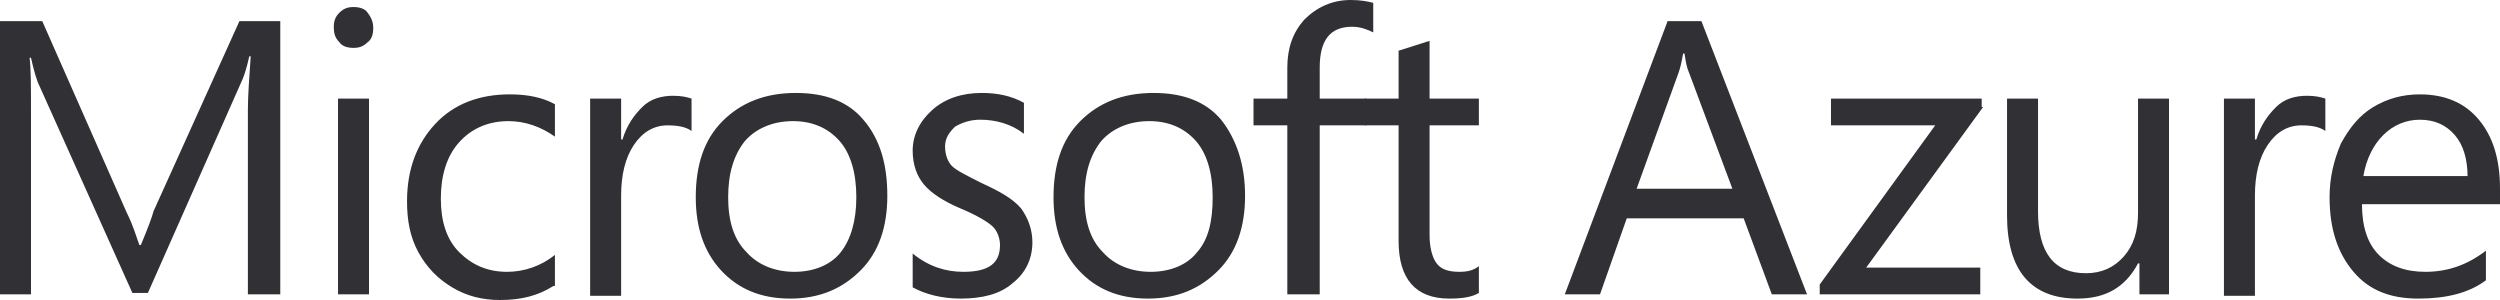
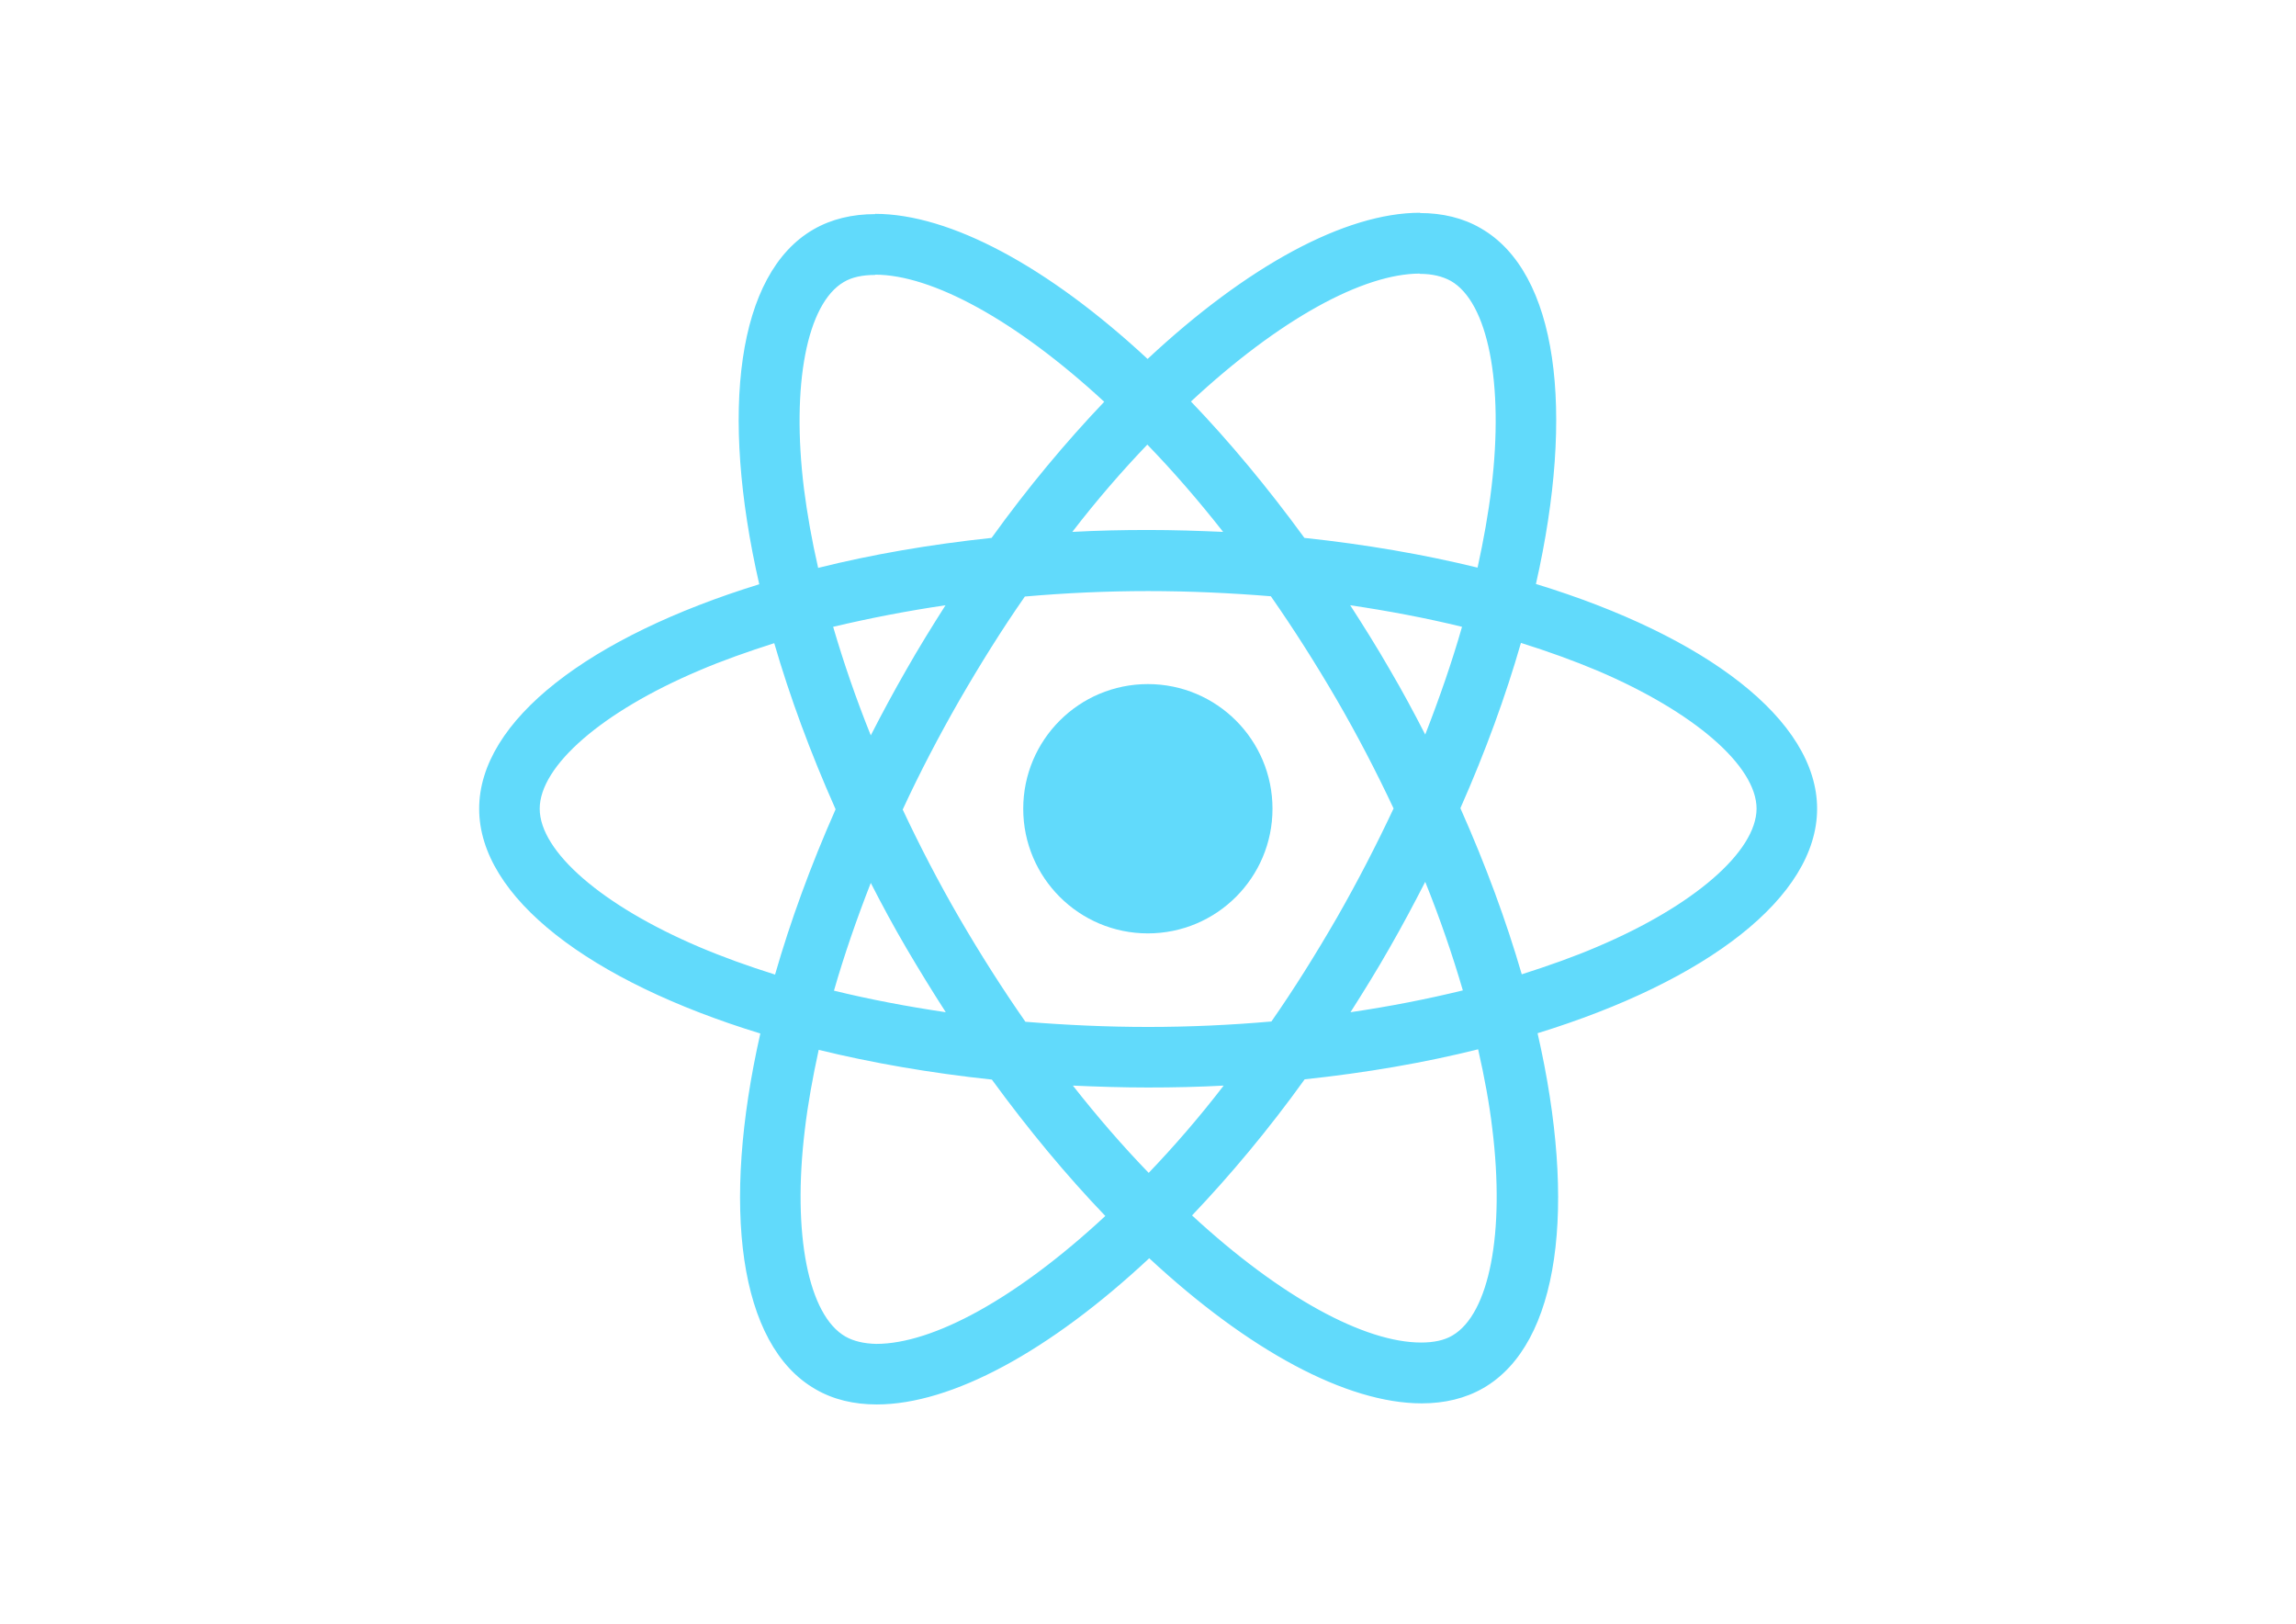
- <svg xmlns="http://www.w3.org/2000/svg" width="2500" height="300" viewBox="-137.945 347.991 827.216 99.265">
-   <path d="M-45.205 445.391h-10.719V384.34c0-4.661.466-10.72.933-17.709h-.467c-.932 4.193-1.863 6.989-2.796 8.854l-30.758 69.44h-5.126l-30.758-68.508c-.933-1.863-1.864-5.127-2.796-9.32h-.466c.466 3.728.466 9.32.466 17.708v60.585h-10.253v-90.41h13.98l27.962 63.38c2.33 4.66 3.263 8.39 4.194 10.72h.466c2.331-5.593 3.729-9.319 4.194-11.186l28.429-62.915h13.515v90.412zM-14.446 357.311c0 1.864-.467 3.728-1.864 4.659-1.398 1.398-2.796 1.863-4.661 1.863-1.864 0-3.728-.465-4.66-1.863-1.397-1.397-1.864-2.795-1.864-5.126 0-1.864.467-3.263 1.864-4.66 1.398-1.399 2.796-1.864 4.66-1.864 1.865 0 3.729.465 4.661 1.864 1.397 1.864 1.864 3.263 1.864 5.127zm-1.399 88.08h-10.253v-64.779h10.253v64.779zM45.206 442.594c-5.126 3.264-10.719 4.661-17.708 4.661-6.059 0-11.185-1.397-15.846-4.193-4.66-2.797-8.389-6.525-11.185-11.652-2.797-5.126-3.729-10.718-3.729-16.776 0-10.72 3.262-19.107 9.321-25.632 6.059-6.524 14.447-9.788 24.7-9.788 5.592 0 10.719.934 14.913 3.263v10.719c-4.661-3.263-9.787-5.126-15.379-5.126-6.524 0-12.116 2.329-16.312 6.991-4.195 4.659-6.059 11.184-6.059 18.641 0 7.456 1.863 13.517 6.059 17.709 4.194 4.195 9.321 6.525 15.845 6.525 5.593 0 11.185-1.864 15.846-5.594v10.253h-.466zM90.878 391.332c-1.863-1.398-4.66-1.863-7.923-1.863-4.659 0-8.388 2.329-11.185 6.522-2.795 4.195-4.194 9.787-4.194 16.777v33.09H57.323v-65.246h10.253v13.516h.466c1.398-4.659 3.729-7.923 6.525-10.719 2.795-2.796 6.523-3.729 10.252-3.729 2.797 0 4.662.467 6.059.932v10.72zM155.658 412.768c0 10.253-2.796 18.642-8.854 24.701-6.059 6.058-13.516 9.319-23.302 9.319-9.787 0-17.243-3.263-22.837-9.319-5.591-6.061-8.389-13.981-8.389-24.234 0-10.719 2.798-19.108 8.855-25.166 6.058-6.059 13.979-9.321 24.233-9.321 9.786 0 17.243 2.797 22.37 8.856 5.594 6.522 7.924 14.911 7.924 25.164zm-10.253.466c0-7.923-1.864-14.446-5.592-18.642-3.729-4.195-8.854-6.524-15.38-6.524-6.523 0-12.116 2.329-15.844 6.524-3.729 4.661-5.593 10.719-5.593 18.642 0 7.922 1.864 13.981 6.059 18.175 3.729 4.195 9.32 6.525 15.845 6.525s12.117-2.33 15.38-6.525c3.261-4.193 5.125-10.253 5.125-18.175zM203.659 428.147c0 5.593-2.331 10.253-6.523 13.516-4.194 3.729-10.253 5.126-17.243 5.126-6.06 0-11.65-1.397-15.846-3.728v-11.185c5.127 4.192 10.719 6.058 16.776 6.058 8.39 0 12.118-2.797 12.118-8.854 0-2.33-.933-4.66-2.331-6.06-1.397-1.396-5.125-3.728-10.718-6.058-5.592-2.331-9.787-5.127-12.117-7.925-2.331-2.796-3.729-6.522-3.729-11.186 0-5.125 2.331-9.785 6.524-13.514 4.193-3.729 9.787-5.594 16.312-5.594 5.126 0 9.786.933 13.98 3.264v10.252c-4.194-3.263-9.321-4.659-14.448-4.659-3.261 0-6.058.93-8.387 2.329-1.864 1.864-3.263 3.729-3.263 6.524 0 2.798.932 5.127 2.33 6.524 1.397 1.397 5.127 3.262 9.788 5.593 6.059 2.796 10.253 5.126 13.049 8.39 2.331 3.264 3.728 6.993 3.728 11.187zM274.031 412.768c0 10.253-2.796 18.642-8.854 24.701-6.059 6.058-13.516 9.319-23.302 9.319-9.785 0-17.242-3.263-22.835-9.319-5.592-6.061-8.39-13.981-8.39-24.234 0-10.719 2.797-19.108 8.854-25.166 6.059-6.059 13.981-9.321 24.234-9.321 9.786 0 17.243 2.797 22.37 8.856 5.126 6.522 7.923 14.911 7.923 25.164zm-10.719.466c0-7.923-1.864-14.446-5.592-18.642-3.729-4.195-8.854-6.524-15.379-6.524s-12.116 2.329-15.845 6.524c-3.728 4.661-5.593 10.719-5.593 18.642 0 7.922 1.865 13.981 6.058 18.175 3.729 4.195 9.321 6.525 15.846 6.525s12.117-2.33 15.379-6.525c3.728-4.193 5.126-10.253 5.126-18.175zM316.44 358.708c-1.865-.933-4.193-1.864-6.99-1.864-7.457 0-10.72 4.661-10.72 13.515v10.253h15.381v8.856H298.73v55.923h-10.718v-55.923h-11.186v-8.856h11.186v-10.253c0-6.523 1.863-11.65 5.592-15.845 4.194-4.194 9.321-6.523 15.379-6.523 3.264 0 5.592.466 7.457.932v9.785z" fill="#303035" />
-   <path d="M351.393 444.925c-2.33 1.396-5.593 1.863-9.786 1.863-11.186 0-16.778-6.523-16.778-19.106v-38.214h-11.185v-8.856h11.185v-15.845l10.253-3.262v19.106h16.312v8.856h-16.312v36.35c0 4.194.934 7.456 2.332 9.32 1.397 1.864 3.729 2.797 7.454 2.797 2.797 0 4.661-.466 6.525-1.864v8.855zM459.98 445.391h-11.65l-9.32-25.167h-38.682l-8.855 25.167h-11.65l34.021-90.411h11.186l34.95 90.411zm-24.7-34.953l-14.448-38.682c-.465-.933-.933-2.796-1.396-6.059h-.468c-.466 2.796-.934 4.66-1.396 6.059l-13.98 38.682h31.688zM518.234 383.408l-38.681 53.128h37.748v8.854h-53.126v-3.262l38.214-52.662h-34.486v-8.856h49.865v2.796h.466v.002zM580.218 445.391h-10.253v-10.253h-.465c-4.194 7.924-10.721 11.65-20.041 11.65-15.379 0-23.301-9.319-23.301-27.496V380.61h10.253v37.283c0 13.515 5.125 20.506 15.845 20.506 5.127 0 9.319-1.864 12.584-5.592 3.261-3.729 4.66-8.391 4.66-14.448V380.61h10.252v64.779l.466.002zM631.482 391.332c-1.864-1.398-4.661-1.863-7.924-1.863-4.659 0-8.389 2.329-11.184 6.522-2.797 4.195-4.195 9.787-4.195 16.777v33.09h-10.253v-65.246h10.253v13.516h.467c1.396-4.659 3.729-7.923 6.523-10.719s6.523-3.729 10.252-3.729c2.798 0 4.662.467 6.061.932v10.72zM689.27 415.564H643.6c0 7.456 1.862 13.049 5.592 16.776 3.729 3.729 8.854 5.594 15.379 5.594 7.457 0 13.981-2.33 20.041-6.99v9.786c-5.594 4.194-13.05 6.059-22.37 6.059s-16.312-2.796-21.438-8.854c-5.127-6.059-7.924-13.981-7.924-24.7 0-6.523 1.397-12.117 3.729-17.709 2.797-5.127 6.061-9.321 10.721-12.117s9.785-4.194 15.379-4.194c8.389 0 14.912 2.797 19.573 8.391 4.659 5.592 6.989 13.049 6.989 22.835l-.001 5.123zm-10.718-8.854c0-6.059-1.397-10.72-4.193-13.981-2.797-3.261-6.525-5.125-11.652-5.125-4.659 0-8.854 1.864-12.116 5.125-3.263 3.262-5.593 7.924-6.524 13.515h34.487l-.002.466z" fill="#303035" />
+ <svg xmlns="http://www.w3.org/2000/svg" viewBox="0 0 841.9 595.3">
+   <g fill="#61DAFB">
+     <path d="M666.3 296.5c0-32.5-40.7-63.3-103.1-82.4 14.4-63.6 8-114.2-20.2-130.4-6.5-3.8-14.1-5.6-22.4-5.6v22.3c4.6 0 8.3.9 11.4 2.6 13.6 7.8 19.5 37.5 14.9 75.7-1.1 9.4-2.9 19.3-5.1 29.4-19.6-4.8-41-8.5-63.5-10.9-13.5-18.5-27.5-35.3-41.6-50 32.6-30.3 63.2-46.9 84-46.9V78c-27.5 0-63.5 19.6-99.9 53.6-36.4-33.8-72.4-53.2-99.9-53.2v22.3c20.7 0 51.4 16.5 84 46.6-14 14.7-28 31.4-41.3 49.9-22.6 2.4-44 6.1-63.6 11-2.3-10-4-19.7-5.2-29-4.7-38.2 1.1-67.9 14.6-75.8 3-1.8 6.9-2.6 11.5-2.6V78.5c-8.4 0-16 1.8-22.6 5.6-28.1 16.2-34.4 66.7-19.9 130.1-62.2 19.2-102.7 49.9-102.7 82.3 0 32.5 40.7 63.3 103.1 82.4-14.4 63.6-8 114.2 20.2 130.4 6.5 3.8 14.1 5.6 22.5 5.6 27.5 0 63.5-19.6 99.9-53.6 36.4 33.8 72.4 53.2 99.9 53.2 8.4 0 16-1.8 22.6-5.6 28.1-16.2 34.4-66.7 19.9-130.1 62-19.1 102.5-49.9 102.5-82.3zm-130.2-66.7c-3.7 12.9-8.3 26.2-13.5 39.5-4.1-8-8.4-16-13.1-24-4.6-8-9.5-15.8-14.4-23.4 14.2 2.1 27.9 4.7 41 7.9zm-45.8 106.5c-7.8 13.5-15.8 26.3-24.1 38.2-14.9 1.3-30 2-45.2 2-15.1 0-30.2-.7-45-1.9-8.3-11.9-16.4-24.6-24.2-38-7.6-13.1-14.5-26.4-20.8-39.8 6.2-13.4 13.2-26.8 20.7-39.9 7.8-13.5 15.8-26.3 24.1-38.2 14.9-1.3 30-2 45.2-2 15.1 0 30.2.7 45 1.9 8.3 11.9 16.4 24.6 24.2 38 7.6 13.1 14.5 26.4 20.8 39.8-6.3 13.4-13.2 26.8-20.7 39.9zm32.3-13c5.4 13.4 10 26.8 13.8 39.8-13.1 3.2-26.9 5.9-41.2 8 4.9-7.7 9.8-15.6 14.4-23.7 4.6-8 8.9-16.1 13-24.1zM421.2 430c-9.3-9.6-18.6-20.3-27.8-32 9 .4 18.2.7 27.5.7 9.4 0 18.7-.2 27.8-.7-9 11.7-18.3 22.4-27.5 32zm-74.4-58.9c-14.2-2.1-27.9-4.7-41-7.9 3.7-12.9 8.3-26.2 13.5-39.5 4.1 8 8.4 16 13.1 24 4.7 8 9.5 15.8 14.4 23.4zM420.7 163c9.3 9.6 18.6 20.3 27.8 32-9-.4-18.2-.7-27.5-.7-9.4 0-18.7.2-27.8.7 9-11.7 18.3-22.4 27.5-32zm-74 58.9c-4.9 7.7-9.8 15.6-14.4 23.7-4.6 8-8.9 16-13 24-5.4-13.4-10-26.8-13.8-39.8 13.1-3.1 26.9-5.8 41.2-7.9zm-90.5 125.2c-35.4-15.1-58.3-34.9-58.3-50.6 0-15.7 22.9-35.6 58.3-50.6 8.6-3.7 18-7 27.7-10.1 5.7 19.6 13.2 40 22.5 60.9-9.2 20.8-16.6 41.1-22.2 60.6-9.9-3.1-19.3-6.5-28-10.2zM310 490c-13.6-7.8-19.5-37.5-14.9-75.7 1.1-9.4 2.9-19.3 5.1-29.4 19.6 4.8 41 8.5 63.5 10.9 13.5 18.5 27.5 35.3 41.6 50-32.6 30.3-63.2 46.9-84 46.9-4.5-.1-8.3-1-11.3-2.7zm237.2-76.2c4.7 38.2-1.1 67.9-14.6 75.8-3 1.8-6.9 2.6-11.5 2.6-20.7 0-51.4-16.5-84-46.6 14-14.7 28-31.4 41.3-49.9 22.6-2.4 44-6.1 63.6-11 2.3 10.1 4.1 19.8 5.2 29.1zm38.5-66.7c-8.6 3.7-18 7-27.7 10.1-5.7-19.6-13.2-40-22.5-60.9 9.2-20.8 16.6-41.1 22.2-60.6 9.9 3.1 19.3 6.5 28.1 10.2 35.4 15.1 58.3 34.9 58.3 50.6-.1 15.7-23 35.6-58.4 50.6zM320.8 78.4z" />
+     <circle cx="420.9" cy="296.5" r="45.7" />
+     <path d="M520.5 78.1z" />
+   </g>
</svg>
